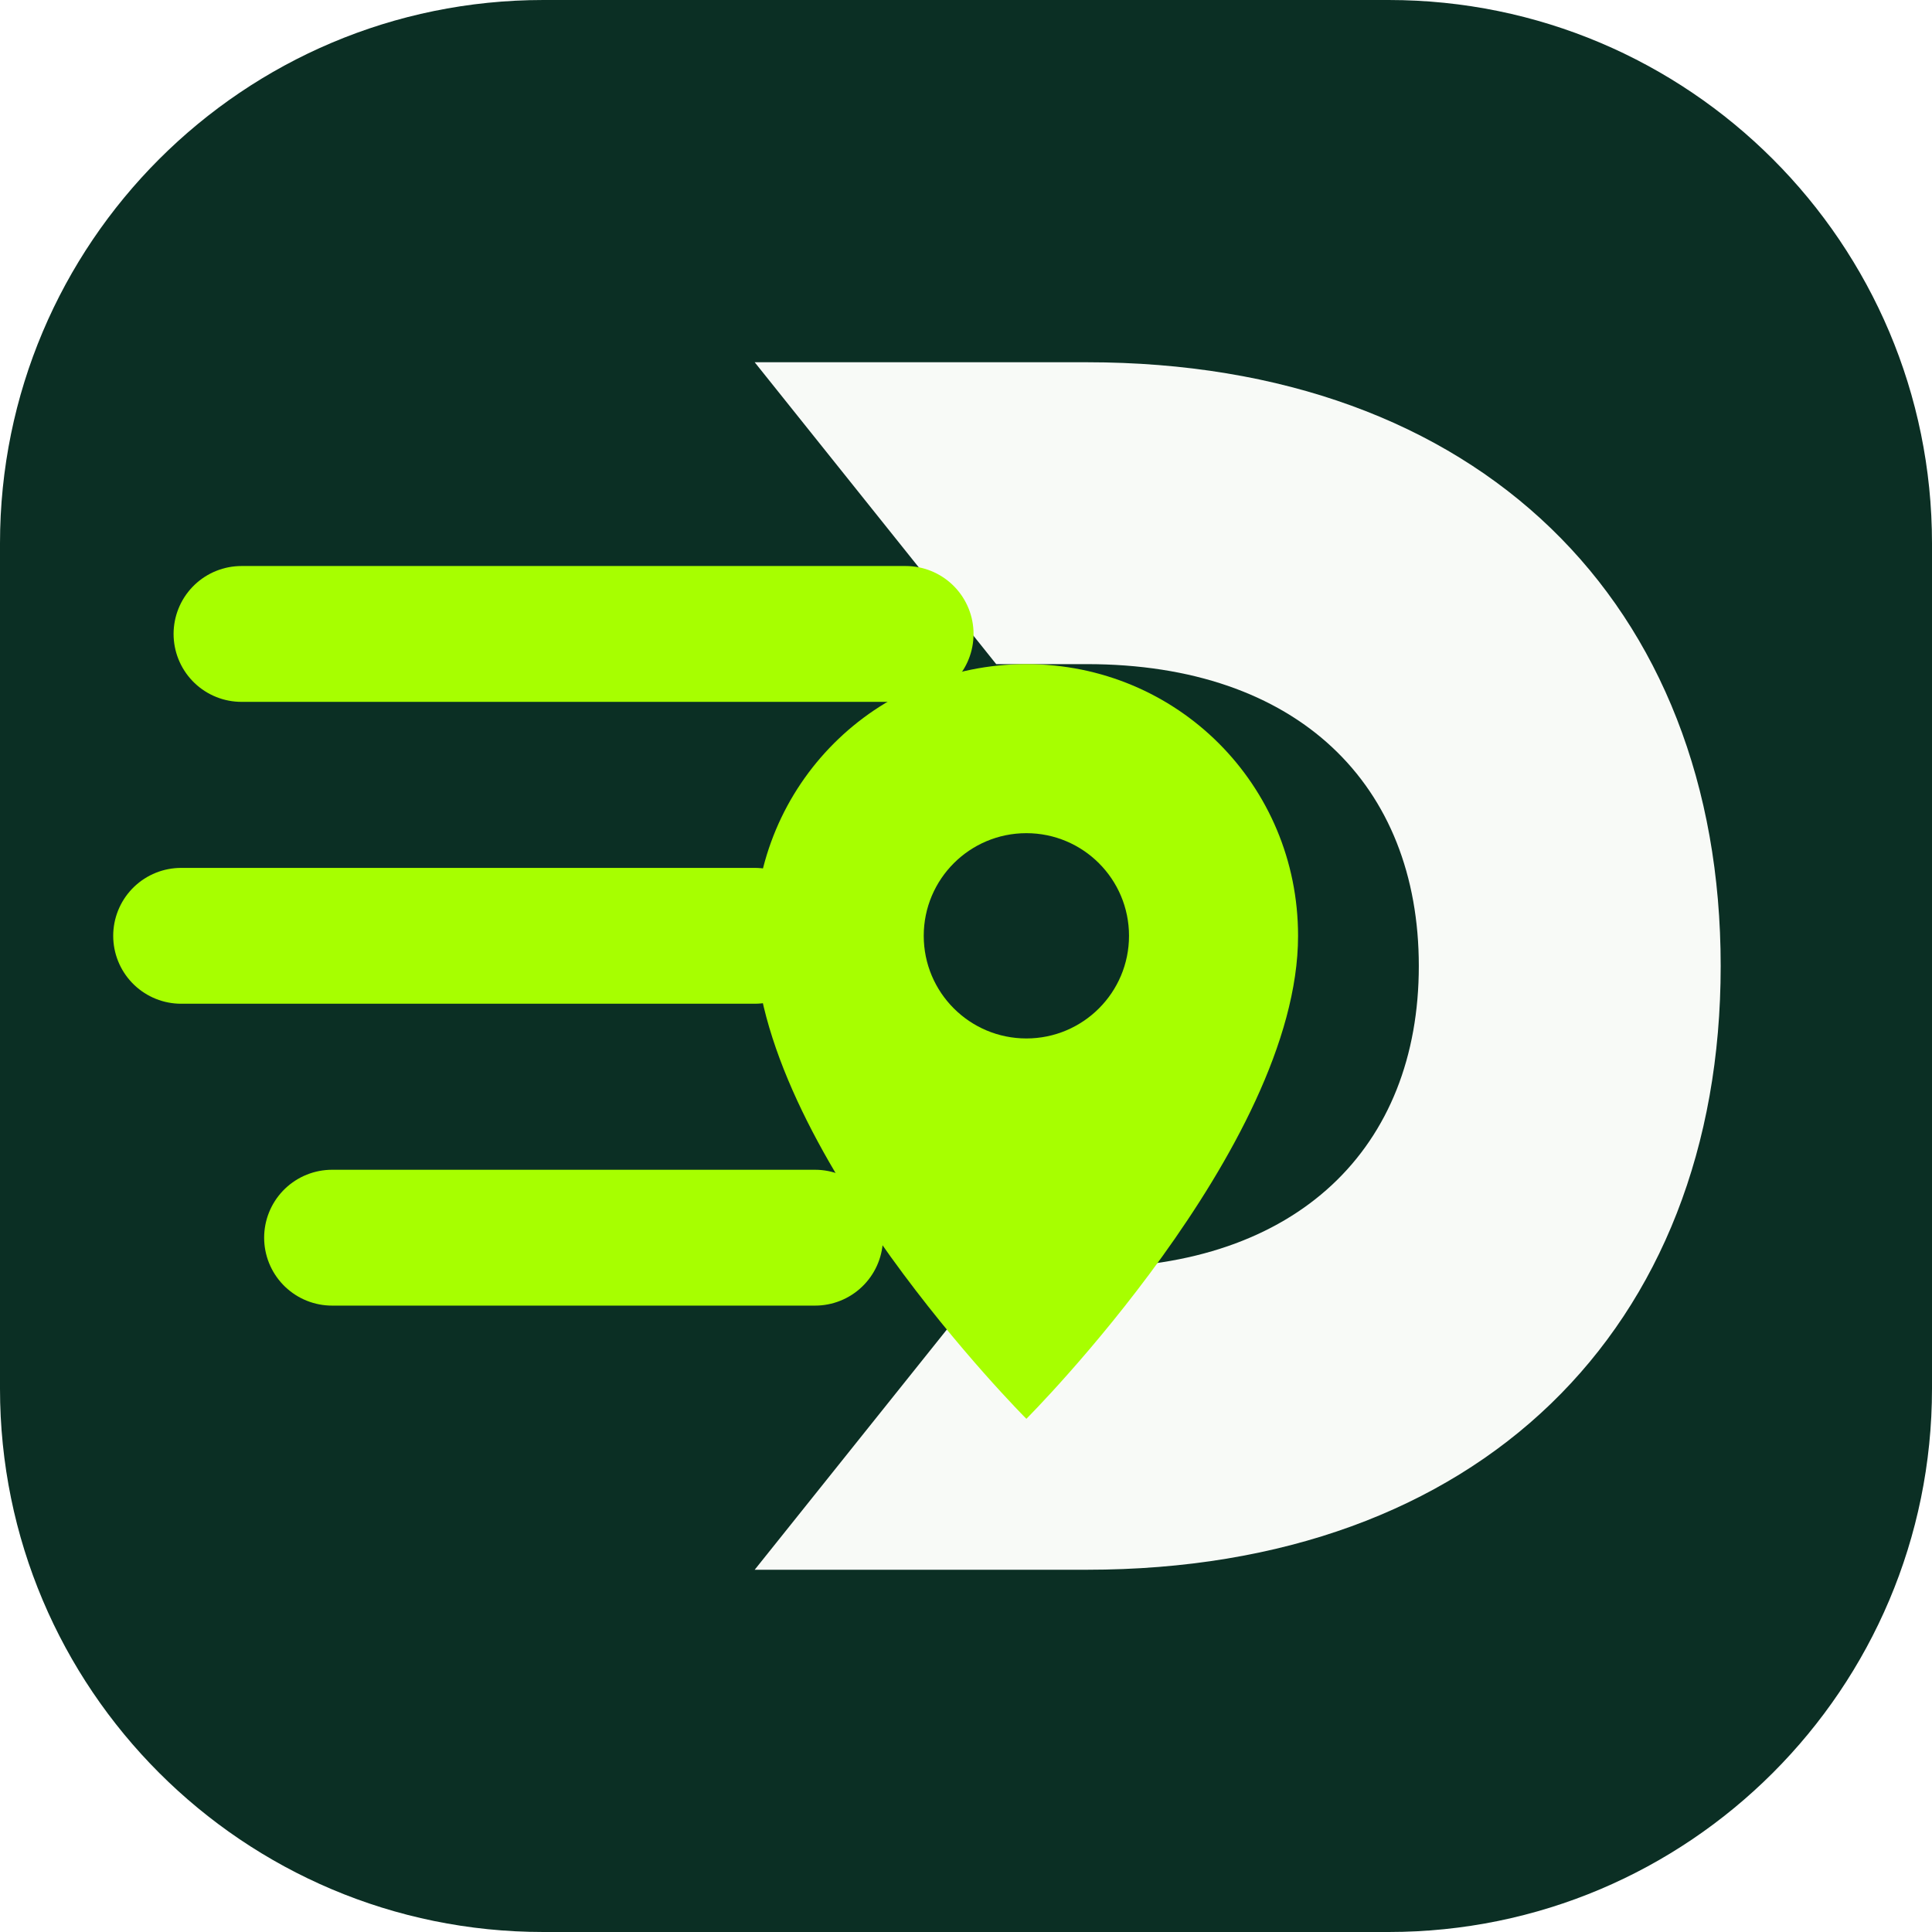
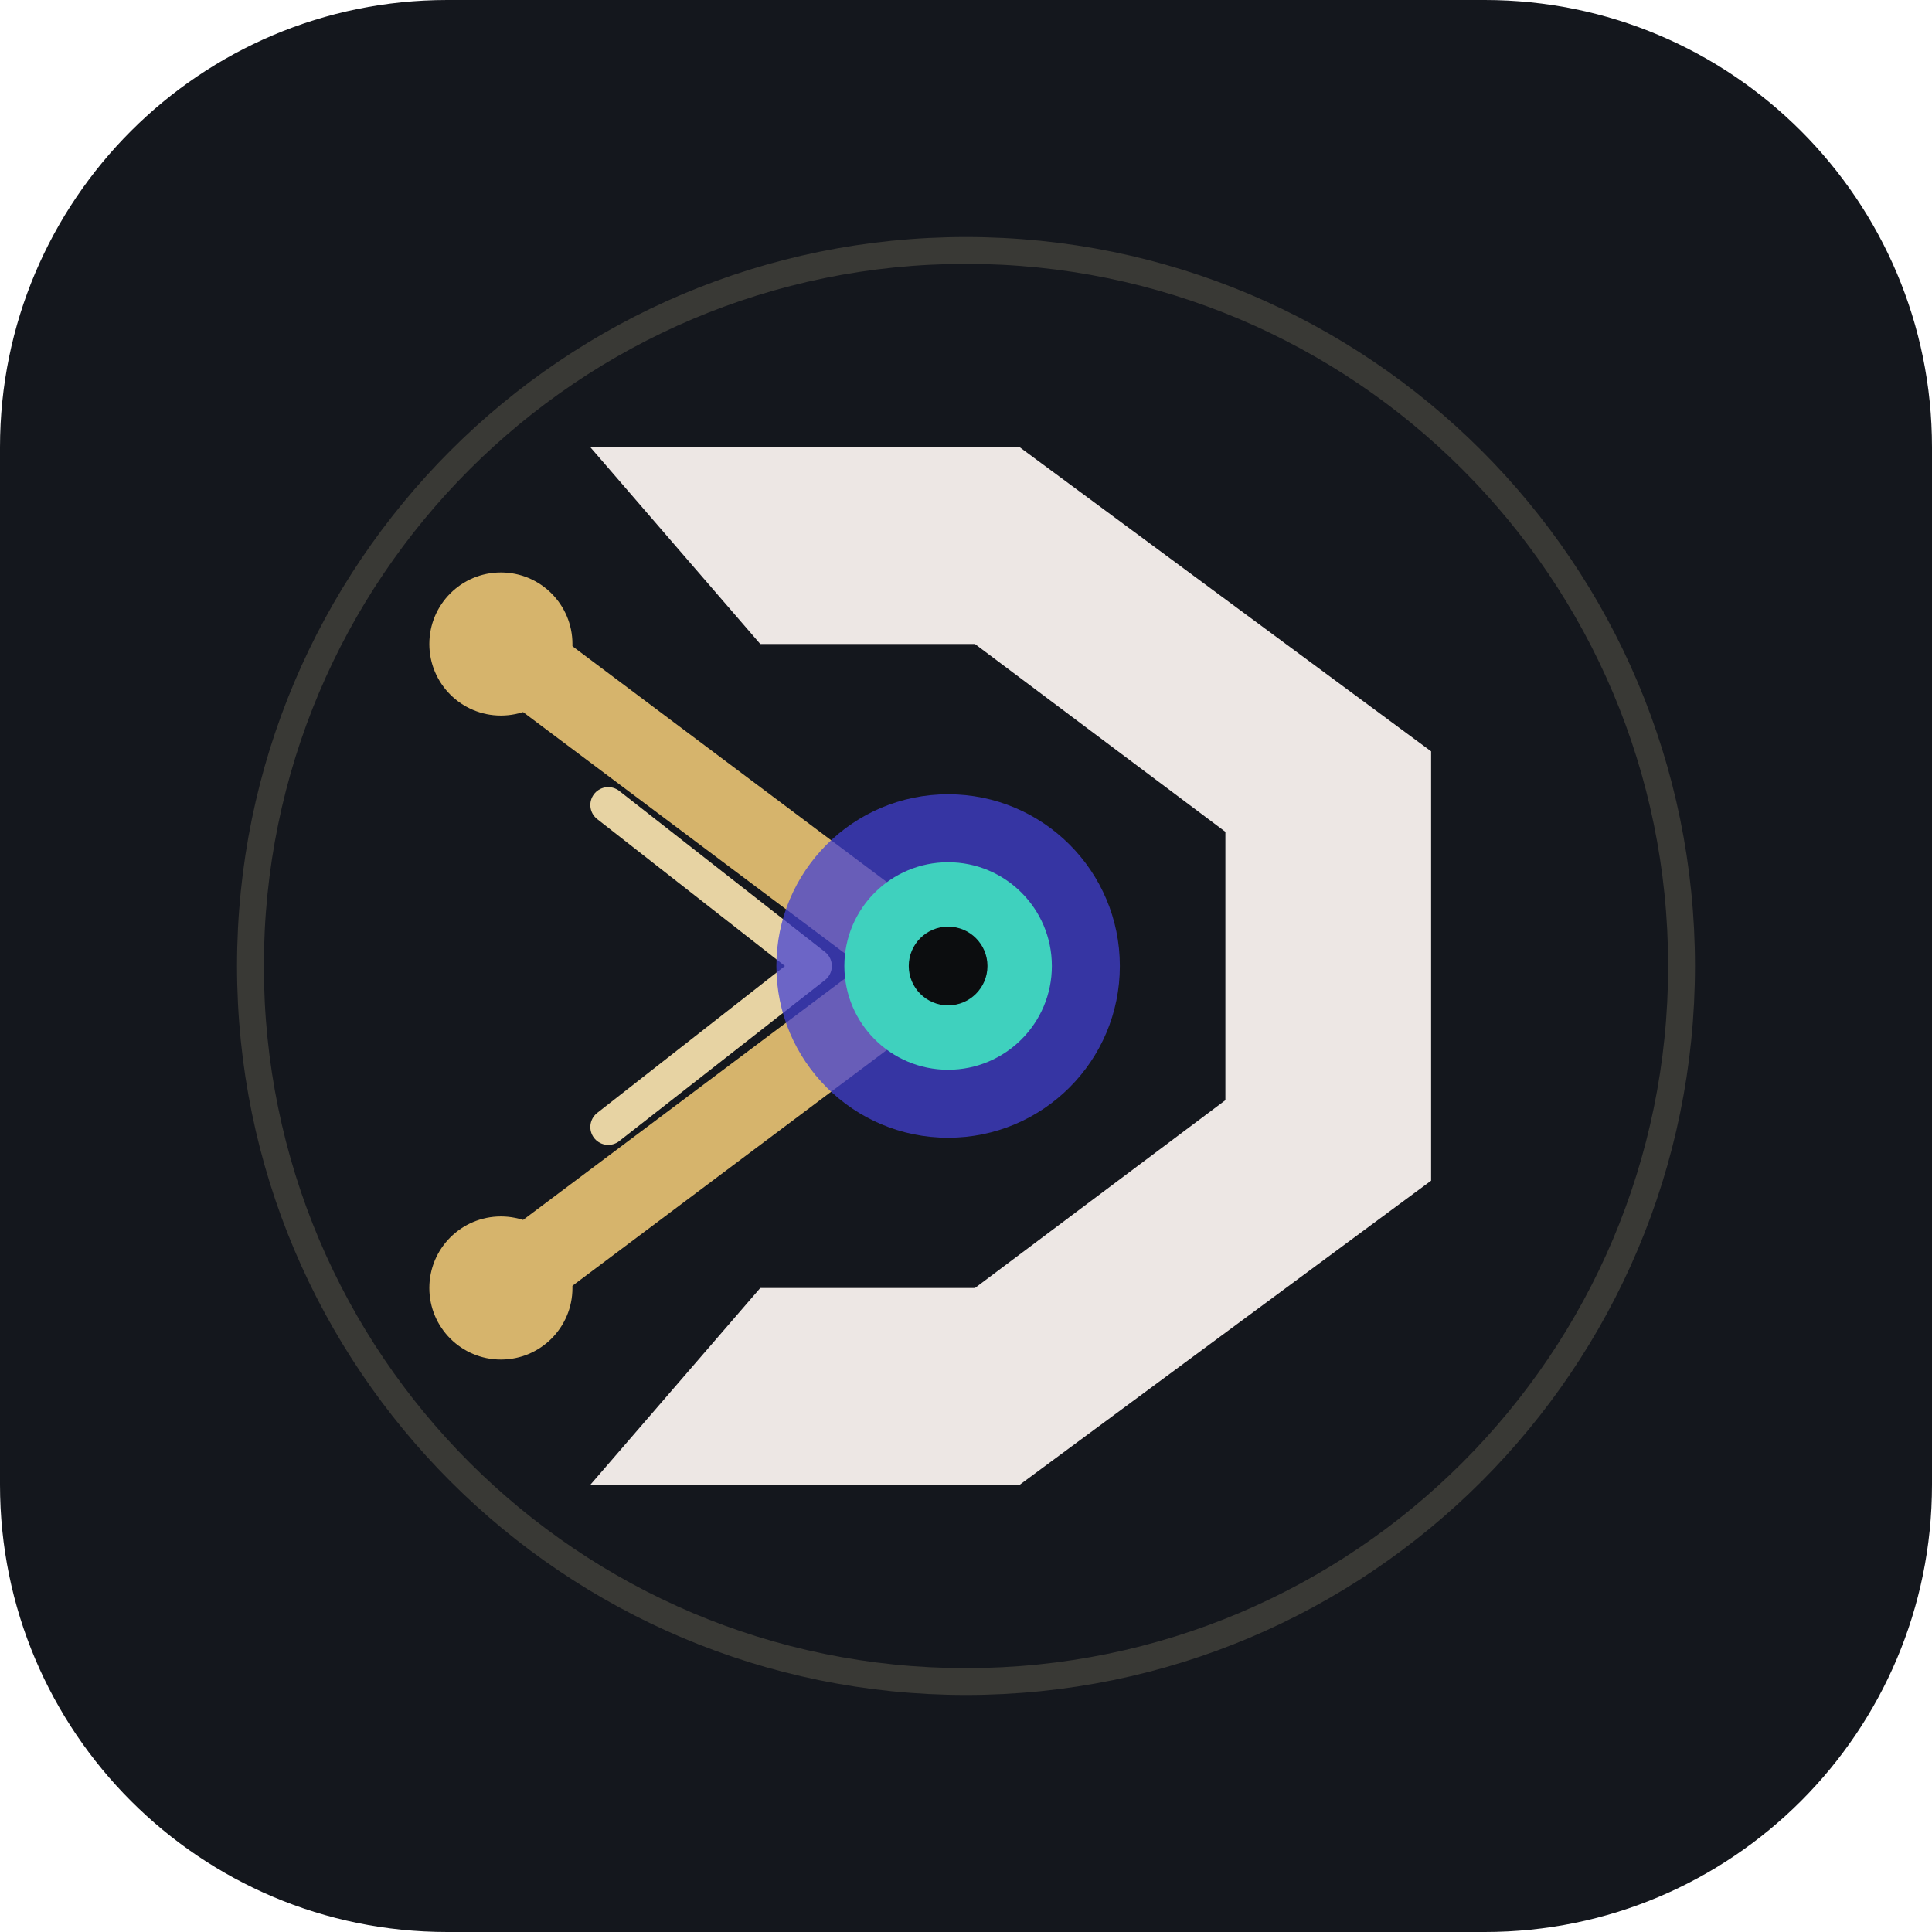
- <svg xmlns="http://www.w3.org/2000/svg" viewBox="0 0 64 64">
-   <rect width="64" height="64" rx="18" fill="#0B2F24" />
-   <path d="M25 12h11c13 0 21 8 21 20S49 52 36 52H25l8-10h3c7 0 11-4 11-10s-4-10-11-10h-3z" fill="#F8FAF7" />
-   <path d="M8 21h22M6 31h19M11 41h16" fill="none" stroke="#A7FF00" stroke-width="4.5" stroke-linecap="round" />
-   <path d="M34 22c-5 0-9 4-9 9 0 7 9 16 9 16s9-9 9-16c0-5-4-9-9-9z" fill="#A7FF00" />
-   <circle cx="34" cy="31" r="3.4" fill="#0B2F24" />
+ <svg xmlns="http://www.w3.org/2000/svg" viewBox="0 0 108 108">
+   <rect width="108" height="108" rx="25" fill="#14171D" />
+   <circle cx="54" cy="54" r="40" fill="none" stroke="#E7D3A3" stroke-opacity=".18" stroke-width="1.5" />
+   <path d="M33 25H57L80 42V66L57 83H33L42.5 72H54.5L68.5 61.5V46.5L54.5 36H42.5Z" fill="#FFF7F4EC" />
+   <path d="M28 36L52 54L28 72" fill="none" stroke="#D6B46C" stroke-width="4.6" stroke-linecap="round" stroke-linejoin="round" />
+   <path d="M34 45L45.5 54L34 63" fill="none" stroke="#E7D3A3" stroke-width="2" stroke-linecap="round" stroke-linejoin="round" />
+   <circle cx="28" cy="36" r="4" fill="#D6B46C" />
+   <circle cx="28" cy="72" r="4" fill="#D6B46C" />
+   <circle cx="53" cy="54" r="9.6" fill="#423FD1BE" />
+   <circle cx="53" cy="54" r="5.8" fill="#3FD1BE" />
+   <circle cx="53" cy="54" r="2.2" fill="#0C0D0F" />
</svg>
